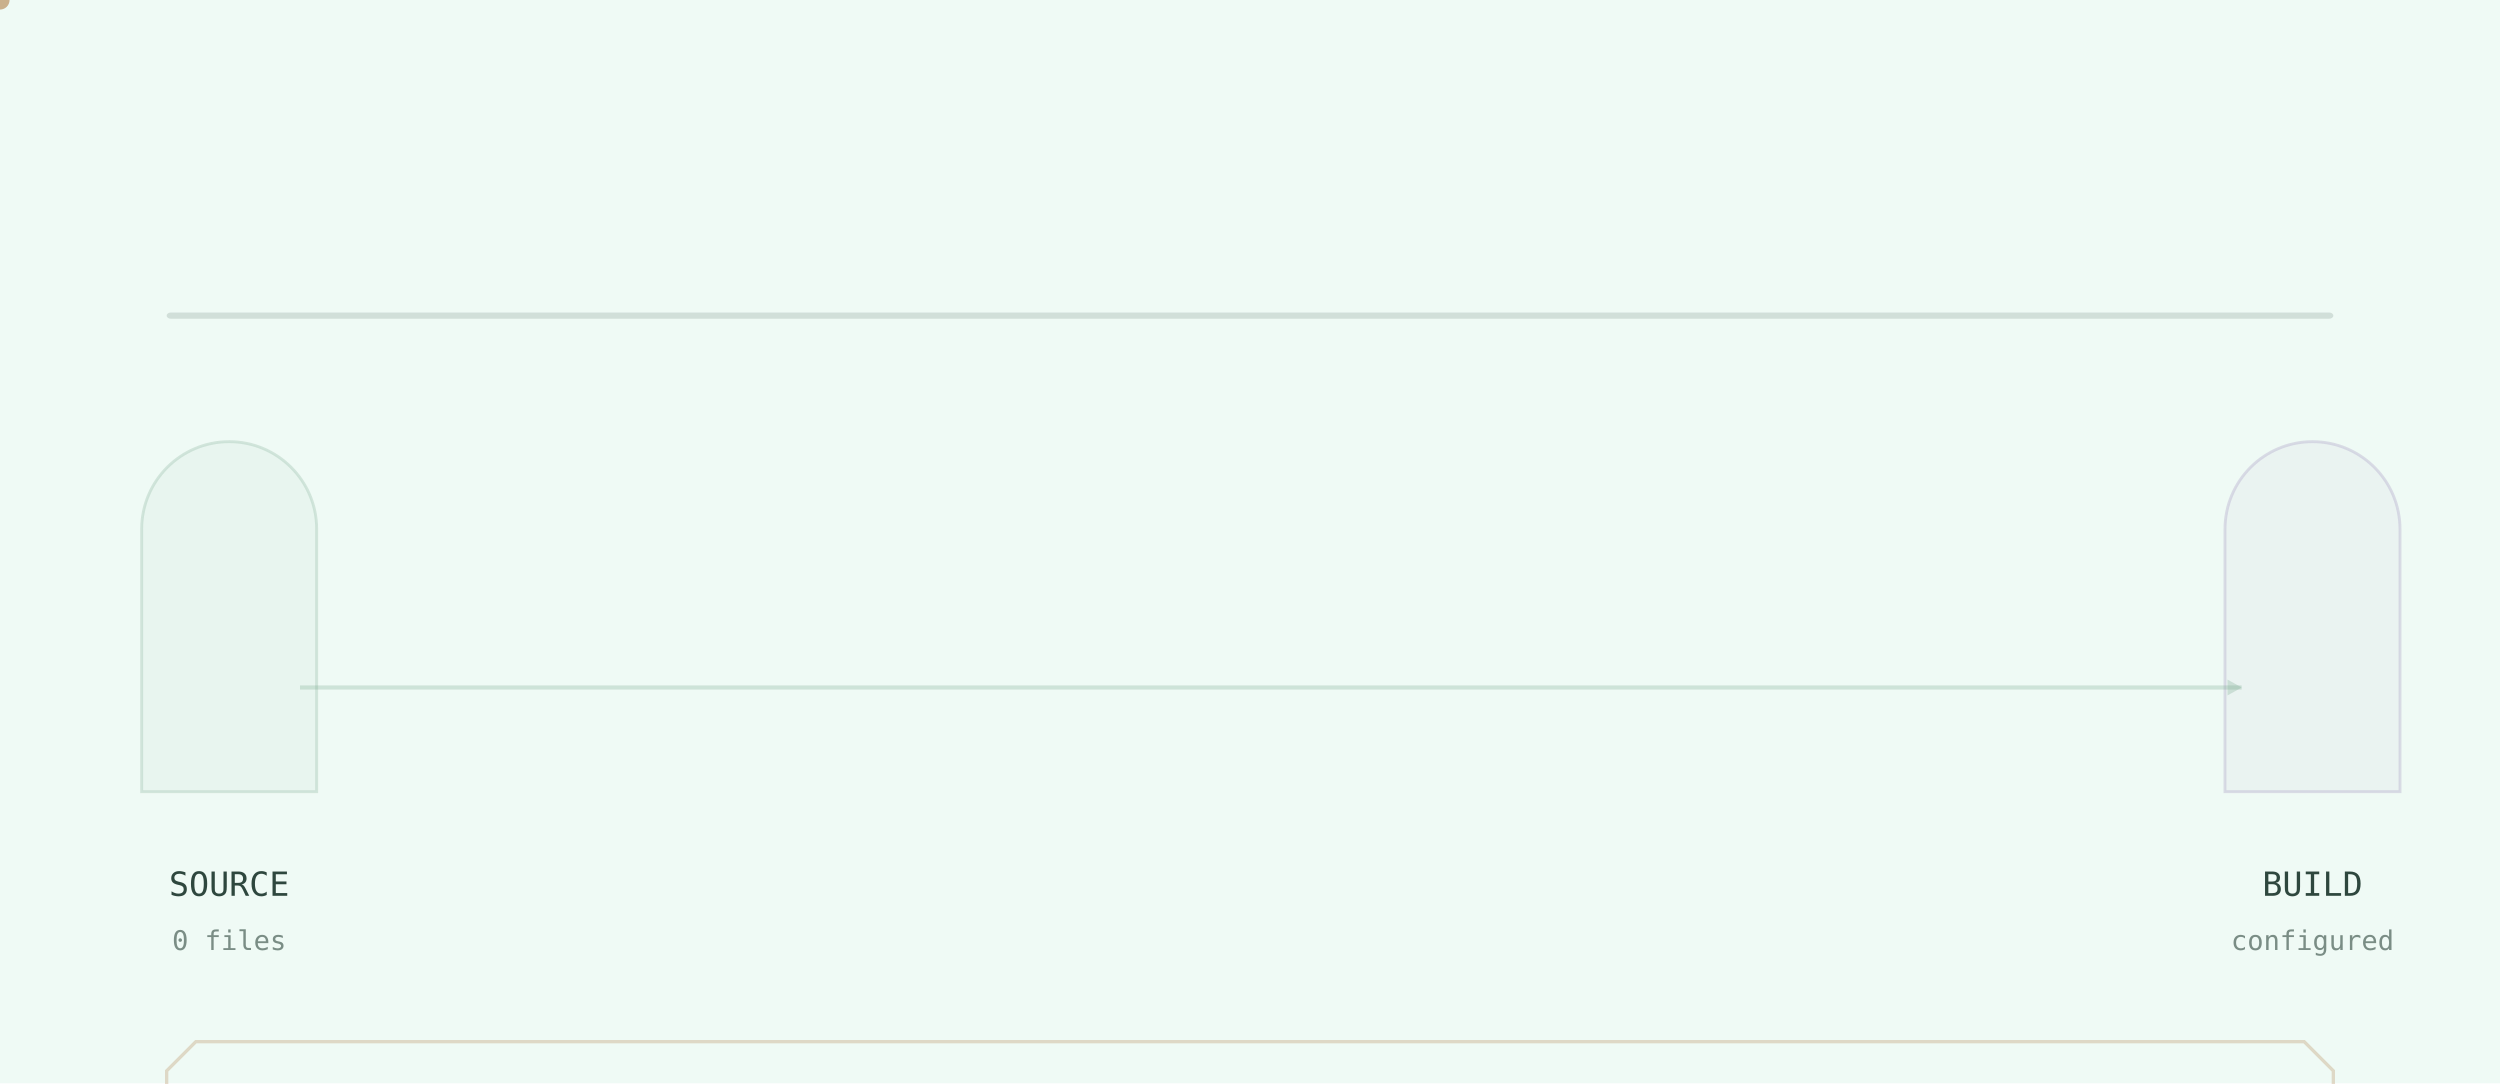
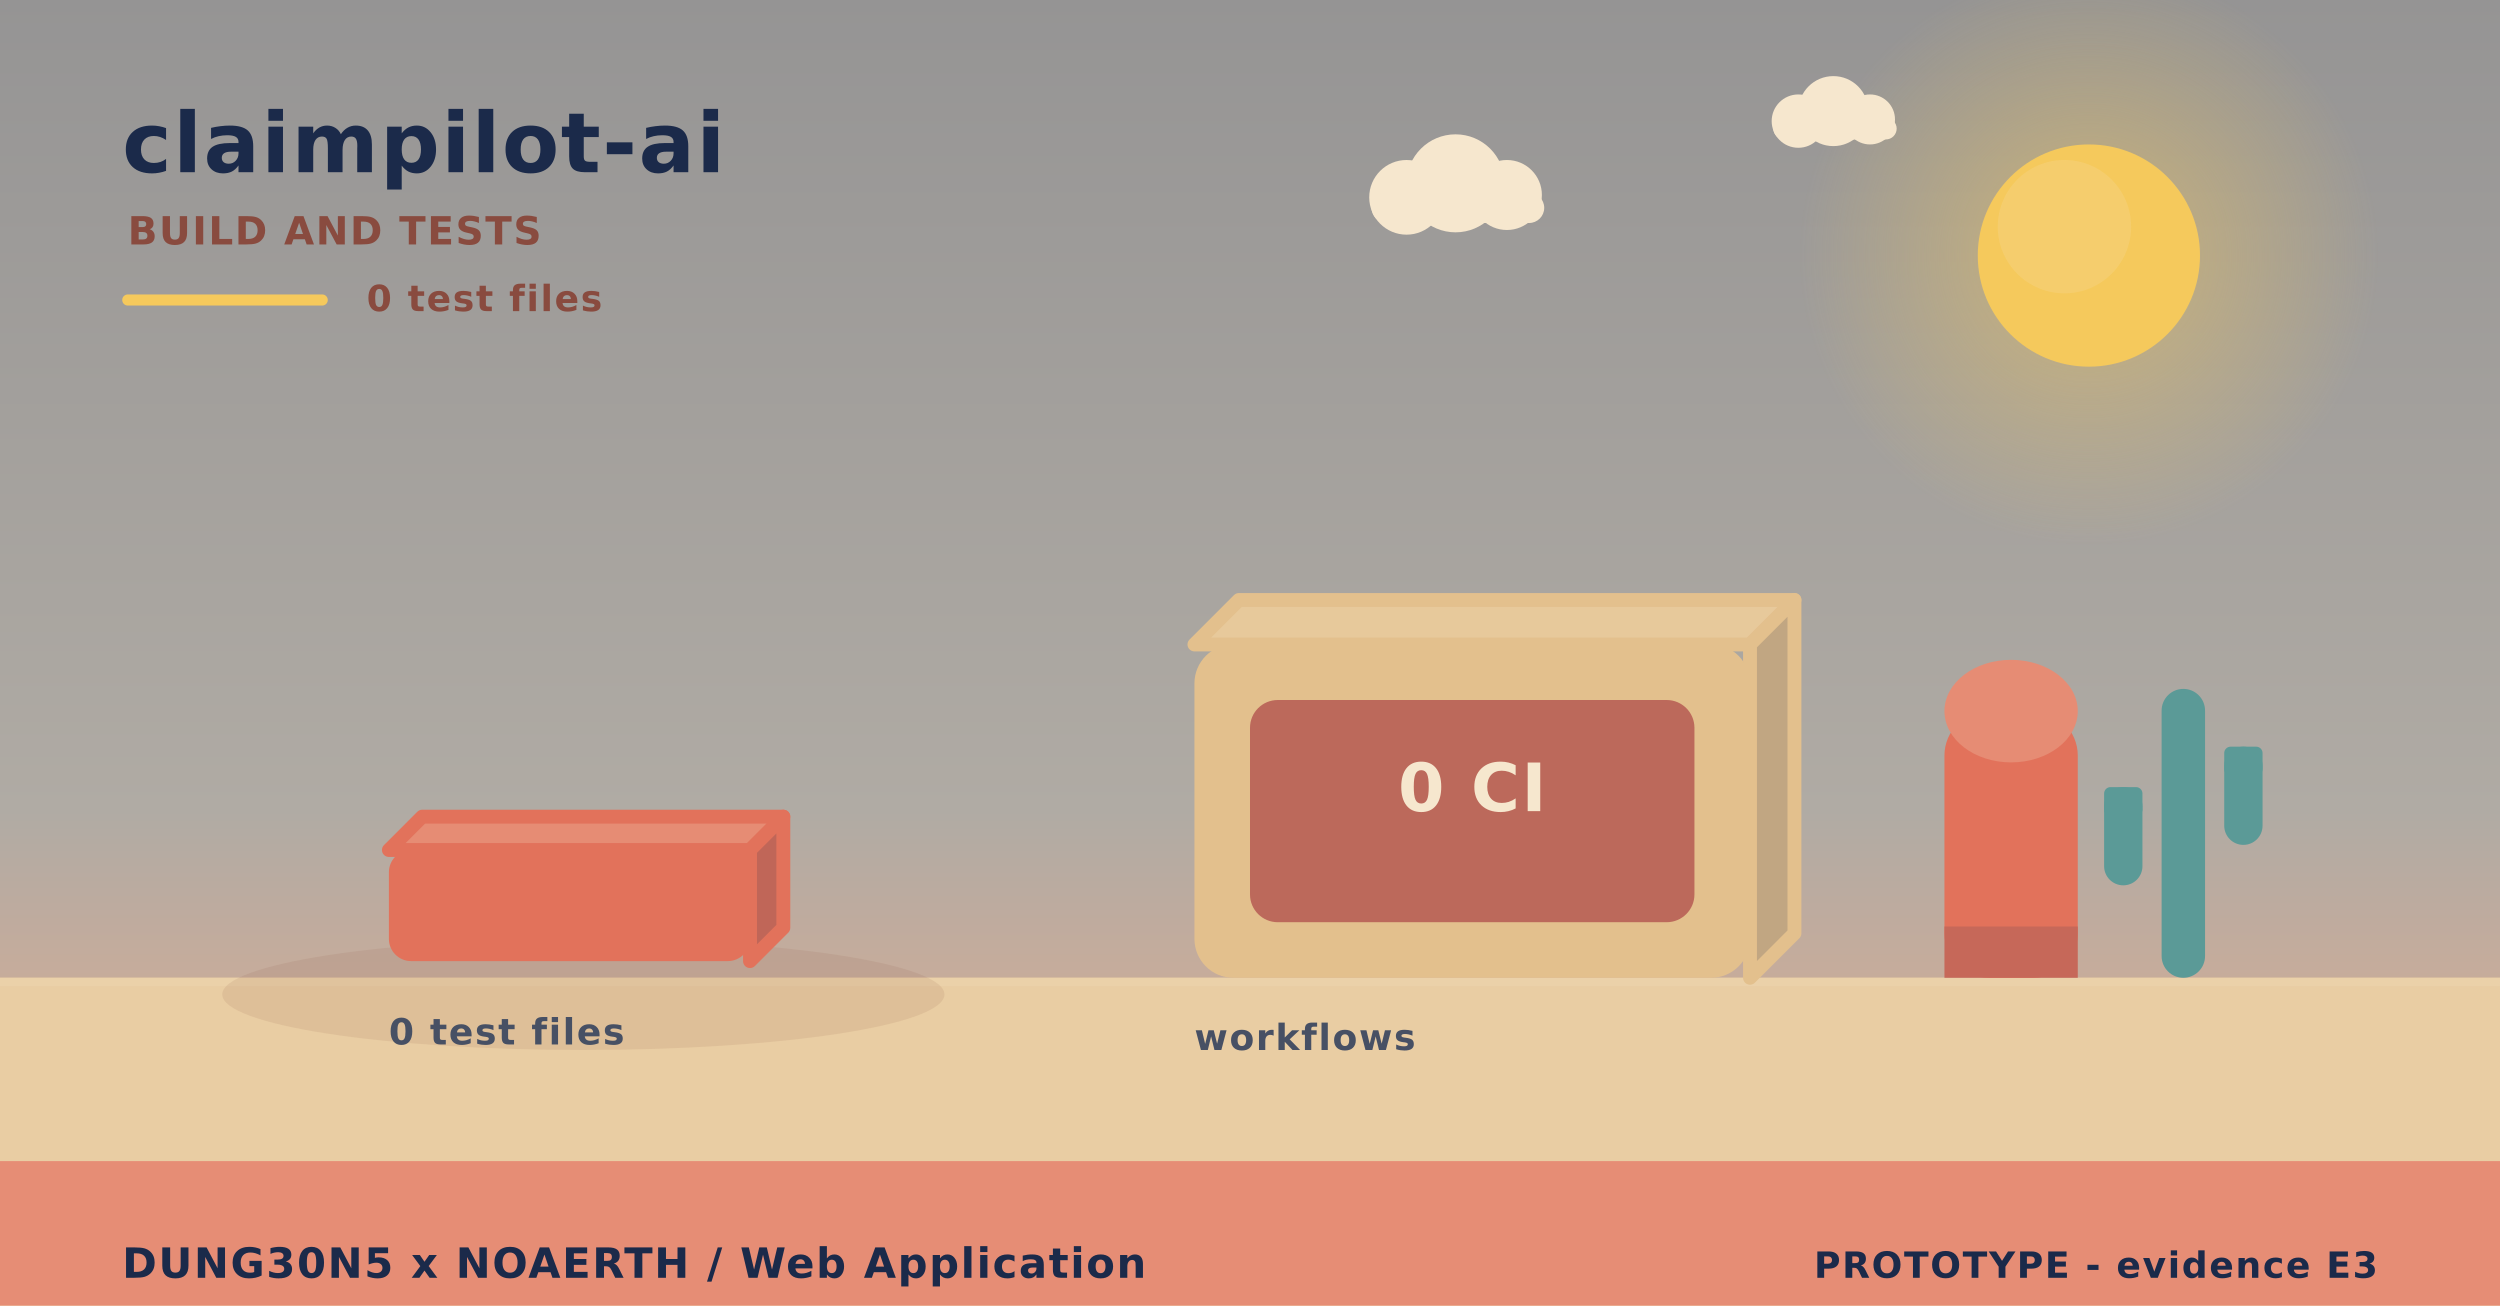
- <svg xmlns="http://www.w3.org/2000/svg" viewBox="0 0 1200 520" width="1200" height="520" role="img" aria-label="claimpilot-ai build evidence">
-   <rect width="1200" height="520" fill="#effaf5" />
-   <defs>
-     <linearGradient id="gb" x1="0" y1="0" x2="1" y2="1">
-       <stop offset="0%" stop-color="#74a68b" />
-       <stop offset="100%" stop-color="#907eb3" />
-     </linearGradient>
-   </defs>
-   <rect x="80.00" y="150.00" width="1040.00" height="3.00" rx="2.00" fill="rgba(26,52,43,0.140)" opacity="1.00" />
-   <path d="M68.00,380.00 L68.00,254.00 A42.00,42.00 0 0 1 152.00,254.00 L152.00,380.00 Z" fill="rgba(116,166,139,0.100)" opacity="0.55" stroke="rgba(116,166,139,0.450)" stroke-width="1.4" />
-   <polygon points="-192.26,189.00 -136.83,221.00 -136.83,157.00 -192.26,125.00" fill="#73614b" opacity="0.95" />
-   <polygon points="-247.68,221.00 -192.26,253.00 -192.26,189.00 -247.68,157.00" fill="#70628c" opacity="0.95" />
-   <polygon points="-192.26,125.00 -136.83,157.00 -192.26,189.00 -247.68,157.00" fill="#74a68b" opacity="0.95" />
-   <text x="110" y="430" font-family="ui-monospace,Menlo,monospace" font-size="16" fill="rgba(26,52,43,0.900)" text-anchor="middle">SOURCE</text>
-   <text x="110" y="456" font-family="ui-monospace,Menlo,monospace" font-size="13" fill="rgba(26,52,43,0.550)" text-anchor="middle">0 files</text>
-   <path d="M1068.00,380.00 L1068.00,254.00 A42.00,42.00 0 0 1 1152.00,254.00 L1152.00,380.00 Z" fill="rgba(144,126,179,0.100)" opacity="0.55" stroke="rgba(144,126,179,0.450)" stroke-width="1.4" />
-   <polygon points="673.77,689.00 729.19,721.00 729.19,657.00 673.77,625.00" fill="#73614b" opacity="0.95" />
-   <polygon points="618.34,721.00 673.77,753.00 673.77,689.00 618.34,657.00" fill="#70628c" opacity="0.95" />
-   <polygon points="673.77,625.00 729.19,657.00 673.77,689.00 618.34,657.00" fill="#907eb3" opacity="0.95" />
-   <text x="1110" y="430" font-family="ui-monospace,Menlo,monospace" font-size="16" fill="rgba(26,52,43,0.900)" text-anchor="middle">BUILD</text>
-   <text x="1110" y="456" font-family="ui-monospace,Menlo,monospace" font-size="13" fill="rgba(26,52,43,0.550)" text-anchor="middle">configured</text>
-   <line x1="144.00" y1="330.00" x2="1076.00" y2="330.00" stroke="rgba(116,166,139,0.500)" stroke-width="2.00" opacity="0.55" />
-   <polygon points="1076.00,330.00 1069.20,326.20 1069.20,333.80" fill="rgba(116,166,139,0.500)" opacity="0.55" />
-   <g opacity="0.9">
-     <circle cx="0.00" cy="0.00" r="4.60" fill="#c7a781" opacity="1.00" />
-     <animateTransform attributeName="transform" type="translate" values="144.00,330.00 1076.00,330.00" dur="3.8s" begin="0.0s" repeatCount="indefinite" />
-     <animateTransform attributeName="transform" type="translate" values="1076.00,330.00 144.00,330.00" dur="3.8s" begin="1.9s" repeatCount="indefinite" />
+ <svg xmlns="http://www.w3.org/2000/svg" width="900" height="470" viewBox="0 0 900 470" role="img" aria-label="claimpilot-ai - how it is verified">
+   <linearGradient id="skyb" x1="0" y1="0" x2="0" y2="1">
+     <stop offset="0" stop-color="#959494" />
+     <stop offset="0.62" stop-color="#b0aba4" />
+     <stop offset="1" stop-color="#f3ad8a" />
+   </linearGradient>
+   <rect width="900" height="470" fill="url(#skyb)" />
+   <radialGradient id="sunb">
+     <stop offset="0.35" stop-color="#f5c95c" stop-opacity="0.34" />
+     <stop offset="1" stop-color="#f5c95c" stop-opacity="0" />
+   </radialGradient>
+   <circle cx="752" cy="92" r="104" fill="url(#sunb)" />
+   <circle cx="752" cy="92" r="40" fill="#f5c95c" />
+   <circle cx="743.2" cy="81.6" r="24" fill="#f5d27e" opacity="0.5" />
+   <g>
+     <circle cx="524" cy="66" r="17.64" fill="#f6e7ce" />
+     <circle cx="506.36" cy="71.04" r="13.44" fill="#f6e7ce" />
+     <circle cx="542.48" cy="70.2" r="12.6" fill="#f6e7ce" />
+     <rect x="493.76" y="69.36" width="62.16" height="10.92" rx="5.46" fill="#f6e7ce" />
+     <animateTransform attributeName="transform" type="translate" values="0 0;24 0;0 0" dur="36s" begin="0s" repeatCount="indefinite" />
  </g>
-   <path d="M94.00,500.00 H1106.00 L1120.00,514.00 V546.00 L1106.00,560.00 H94.00 L80.00,546.00 V514.00 Z" fill="none" stroke="rgba(199,167,129,0.500)" stroke-width="1.60" opacity="0.80" />
-   <text x="600" y="536" font-family="ui-monospace,Menlo,monospace" font-size="16" fill="rgba(199,167,129,0.950)" text-anchor="middle">no test suite present in this repository — shown as measured, not implied</text>
+   <g>
+     <circle cx="660" cy="40" r="12.6" fill="#f6e7ce" />
+     <circle cx="647.4" cy="43.6" r="9.6" fill="#f6e7ce" />
+     <circle cx="673.2" cy="43" r="9" fill="#f6e7ce" />
+     <rect x="638.4" y="42.4" width="44.4" height="7.8" rx="3.9" fill="#f6e7ce" />
+     <animateTransform attributeName="transform" type="translate" values="0 0;-18 0;0 0" dur="46s" begin="3s" repeatCount="indefinite" />
+   </g>
+   <rect x="0" y="352" width="900" height="118" fill="#e9cda3" />
+   <rect x="0" y="352" width="900" height="3" fill="#ebd1a9" />
+   <text x="44" y="62" font-family="Verdana,DejaVu Sans,sans-serif" font-size="30" font-weight="700" letter-spacing="0.6" fill="#1b2a4a" text-anchor="start">claimpilot-ai</text>
+   <text x="46" y="88" font-family="Verdana,DejaVu Sans,sans-serif" font-size="14" font-weight="700" letter-spacing="0.6" fill="#894b3f" text-anchor="start">BUILD AND TESTS</text>
+   <rect x="44" y="106" width="74" height="4" rx="2" fill="#f5c95c" />
+   <text x="132" y="112" font-family="Verdana,DejaVu Sans,sans-serif" font-size="13" font-weight="700" letter-spacing="0.6" fill="#894b3f" text-anchor="start">0 test files</text>
+   <ellipse cx="210" cy="358" rx="130" ry="20" fill="rgba(138,90,68,0.11)" />
+   <g>
+     <path d="M140,306 L270,306 L282,294 L152,294 Z" fill="#e68c74" stroke="#e2725b" stroke-width="5" stroke-linejoin="round" />
+     <path d="M270,306 L282,294 L282,334 L270,346 Z" fill="#c06658" stroke="#e2725b" stroke-width="5" stroke-linejoin="round" />
+     <rect x="140" y="306" width="130" height="40" rx="8" fill="#e2725b" />
+     <animateTransform attributeName="transform" type="translate" values="0 10;0 0" dur="0.8s" begin="0.5s" fill="freeze" />
+   </g>
+   <text x="140" y="376" font-family="Verdana,DejaVu Sans,sans-serif" font-size="13" font-weight="700" letter-spacing="0.6" fill="#475064" text-anchor="start">0 test files</text>
+   <path d="M430,232 L630,232 L646,216 L446,216 Z" fill="#e7c99b" stroke="#e3c08d" stroke-width="5" stroke-linejoin="round" />
+   <path d="M630,232 L646,216 L646,336 L630,352 Z" fill="#c1a682" stroke="#e3c08d" stroke-width="5" stroke-linejoin="round" />
+   <rect x="430" y="232" width="200" height="120" rx="14" fill="#e3c08d" />
+   <rect x="450" y="252" width="160" height="80" rx="10" fill="#ba6458" opacity="0.94" />
+   <text x="530" y="292" font-family="Verdana,DejaVu Sans,sans-serif" font-size="24" font-weight="700" letter-spacing="0.6" fill="#f6e7ce" text-anchor="middle">0 CI</text>
+   <text x="430" y="378" font-family="Verdana,DejaVu Sans,sans-serif" font-size="13" font-weight="700" letter-spacing="0.6" fill="#475064" text-anchor="start">workflows</text>
+   <rect x="700" y="256" width="48" height="96" rx="16" fill="#e2725b" />
+   <ellipse cx="724" cy="256" rx="24" ry="18.46" fill="#e68c74" />
+   <rect x="700" y="333.54" width="48" height="18.46" fill="#c66859" />
+   <rect x="778.18" y="248" width="15.64" height="104" rx="7.82" fill="#5b9a97" />
+   <rect x="757.48" y="283.36" width="13.8" height="35.36" rx="6.9" fill="#5b9a97" />
+   <rect x="757.48" y="283.36" width="13.8" height="10.4" rx="2.3" fill="#5b9a97" />
+   <rect x="800.72" y="268.8" width="13.8" height="35.36" rx="6.9" fill="#5b9a97" />
+   <rect x="800.72" y="268.8" width="13.8" height="10.4" rx="2.3" fill="#5b9a97" />
+   <rect x="0" y="418" width="900" height="52" rx="0" fill="#e68972" opacity="0.94" />
+   <text x="44" y="460" font-family="Verdana,DejaVu Sans,sans-serif" font-size="15" font-weight="700" letter-spacing="0.6" fill="#1b2a4a" text-anchor="start">DUNG30N5 x NOAERTH  /  Web Application</text>
+   <text x="856" y="460" font-family="Verdana,DejaVu Sans,sans-serif" font-size="13" font-weight="700" letter-spacing="0.6" fill="#1b2a4a" text-anchor="end">PROTOTYPE  -  evidence E3</text>
</svg>
